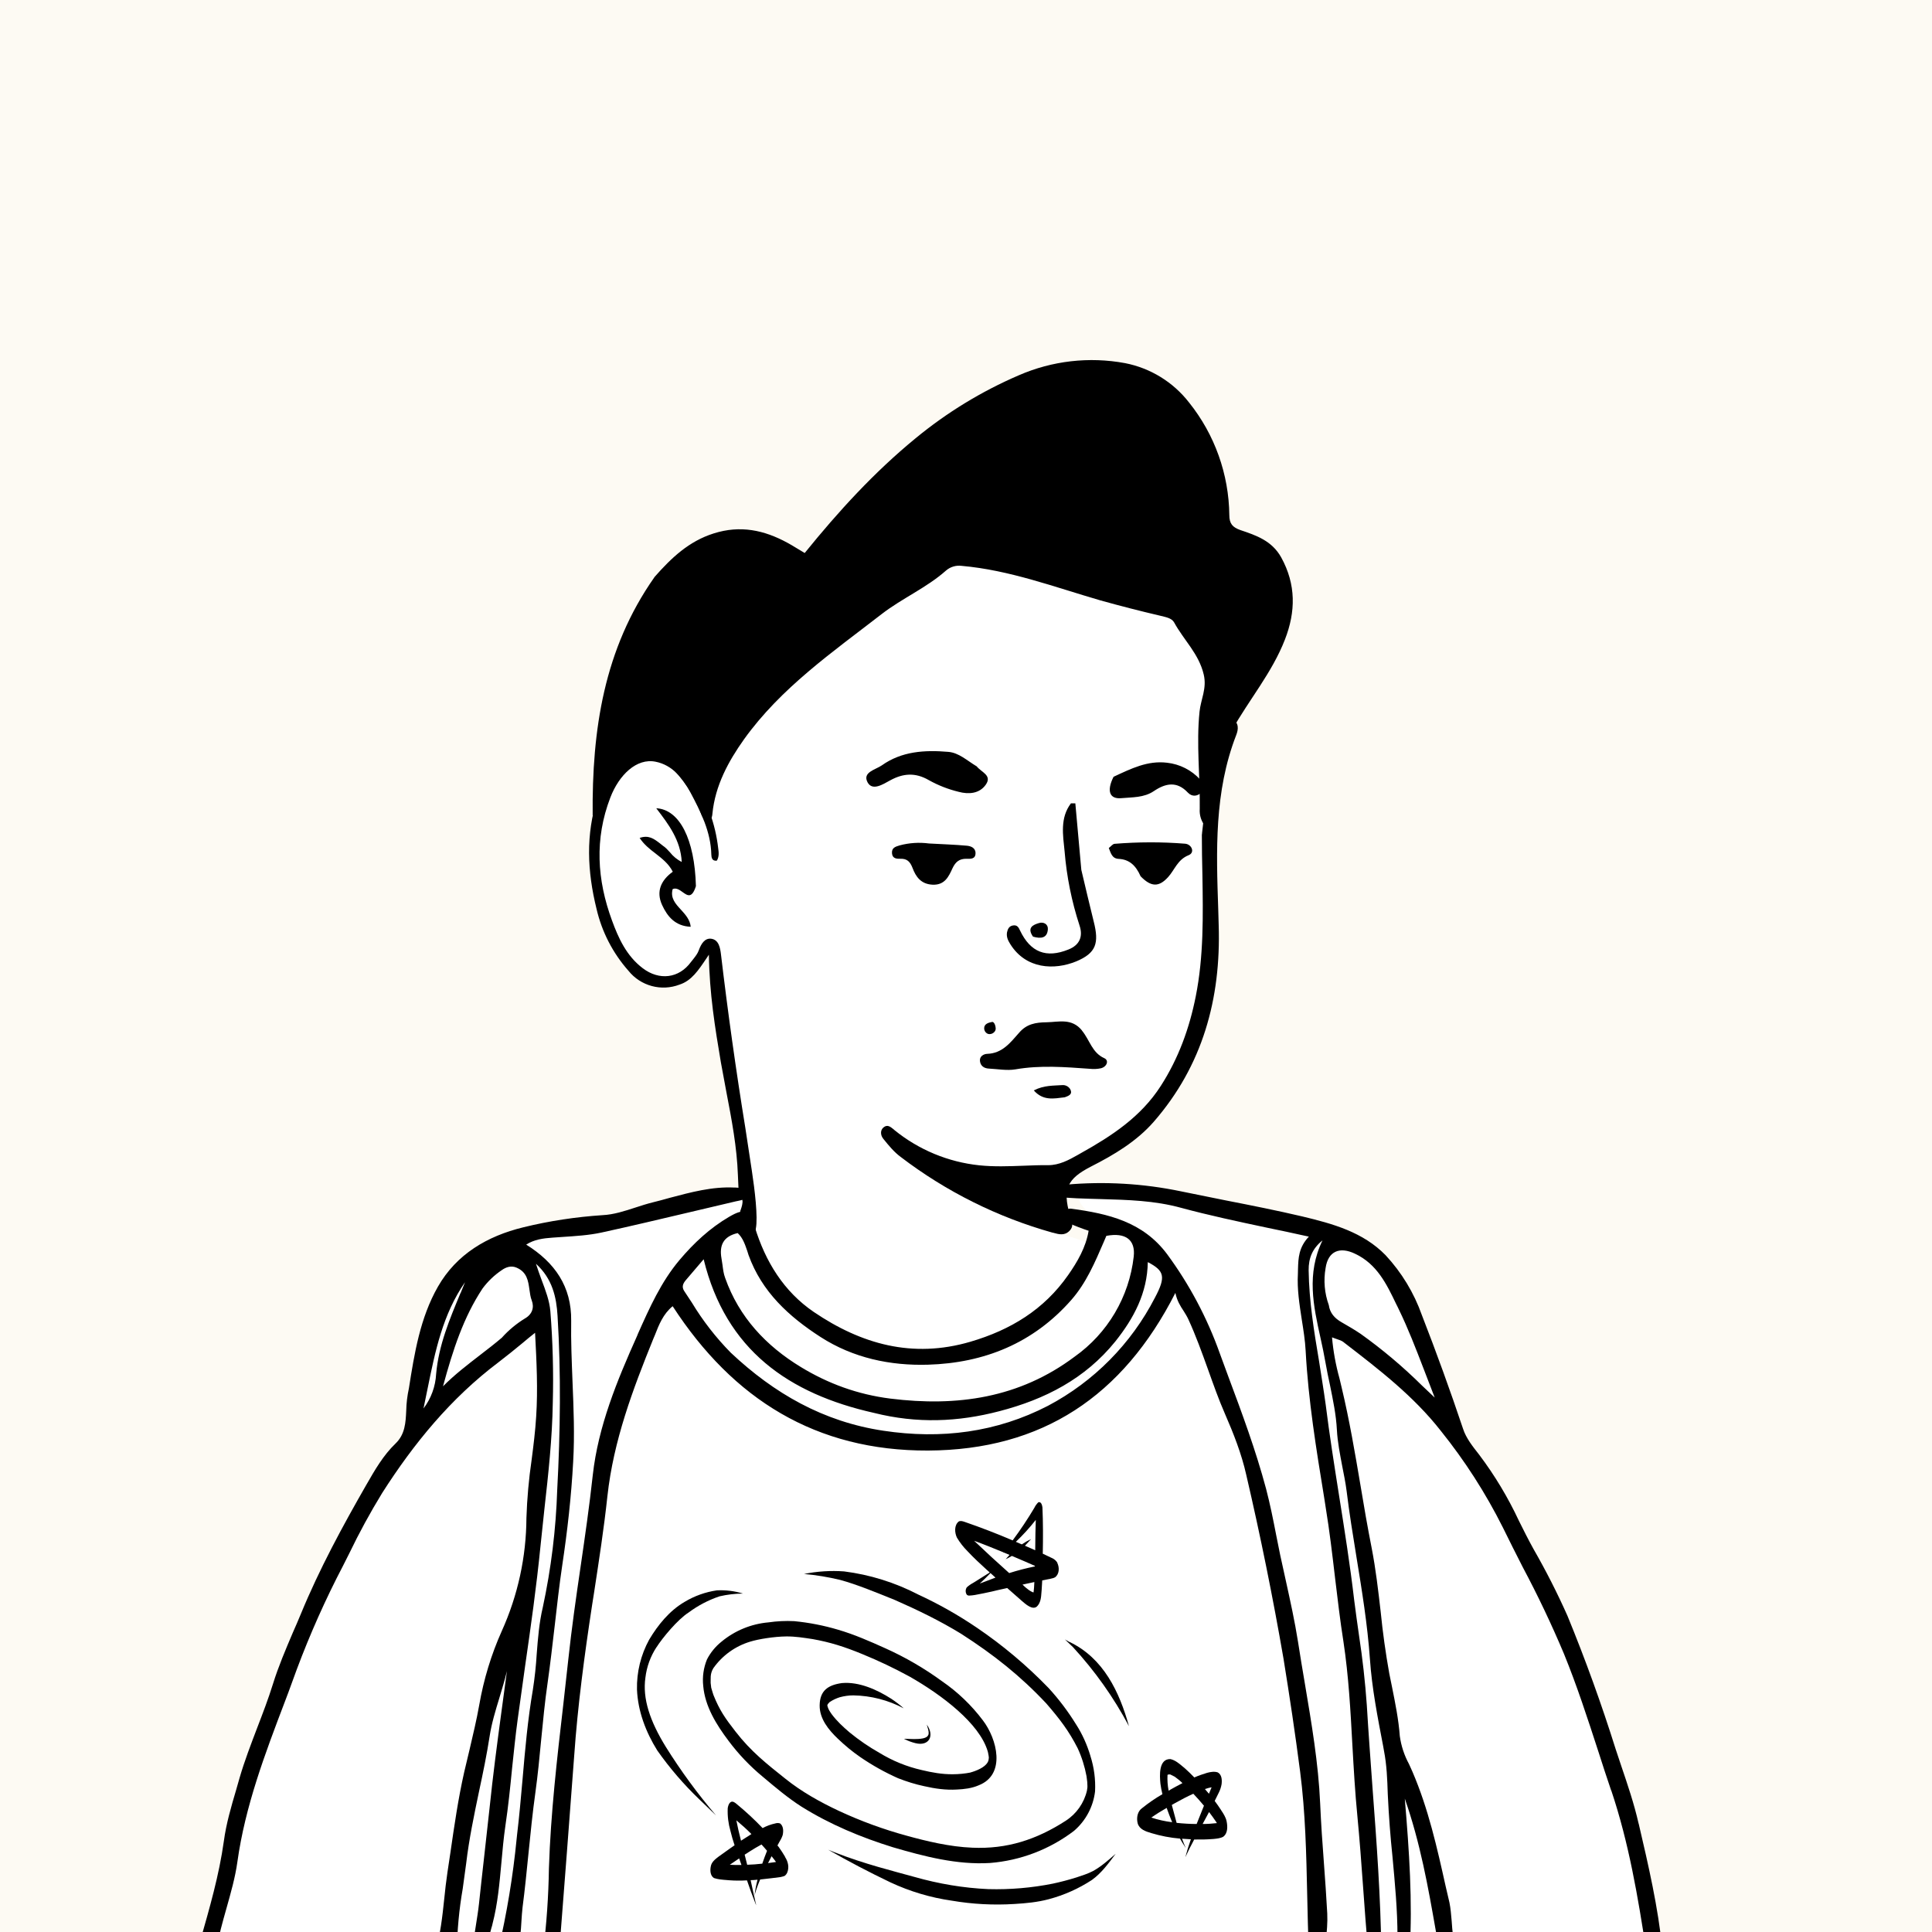
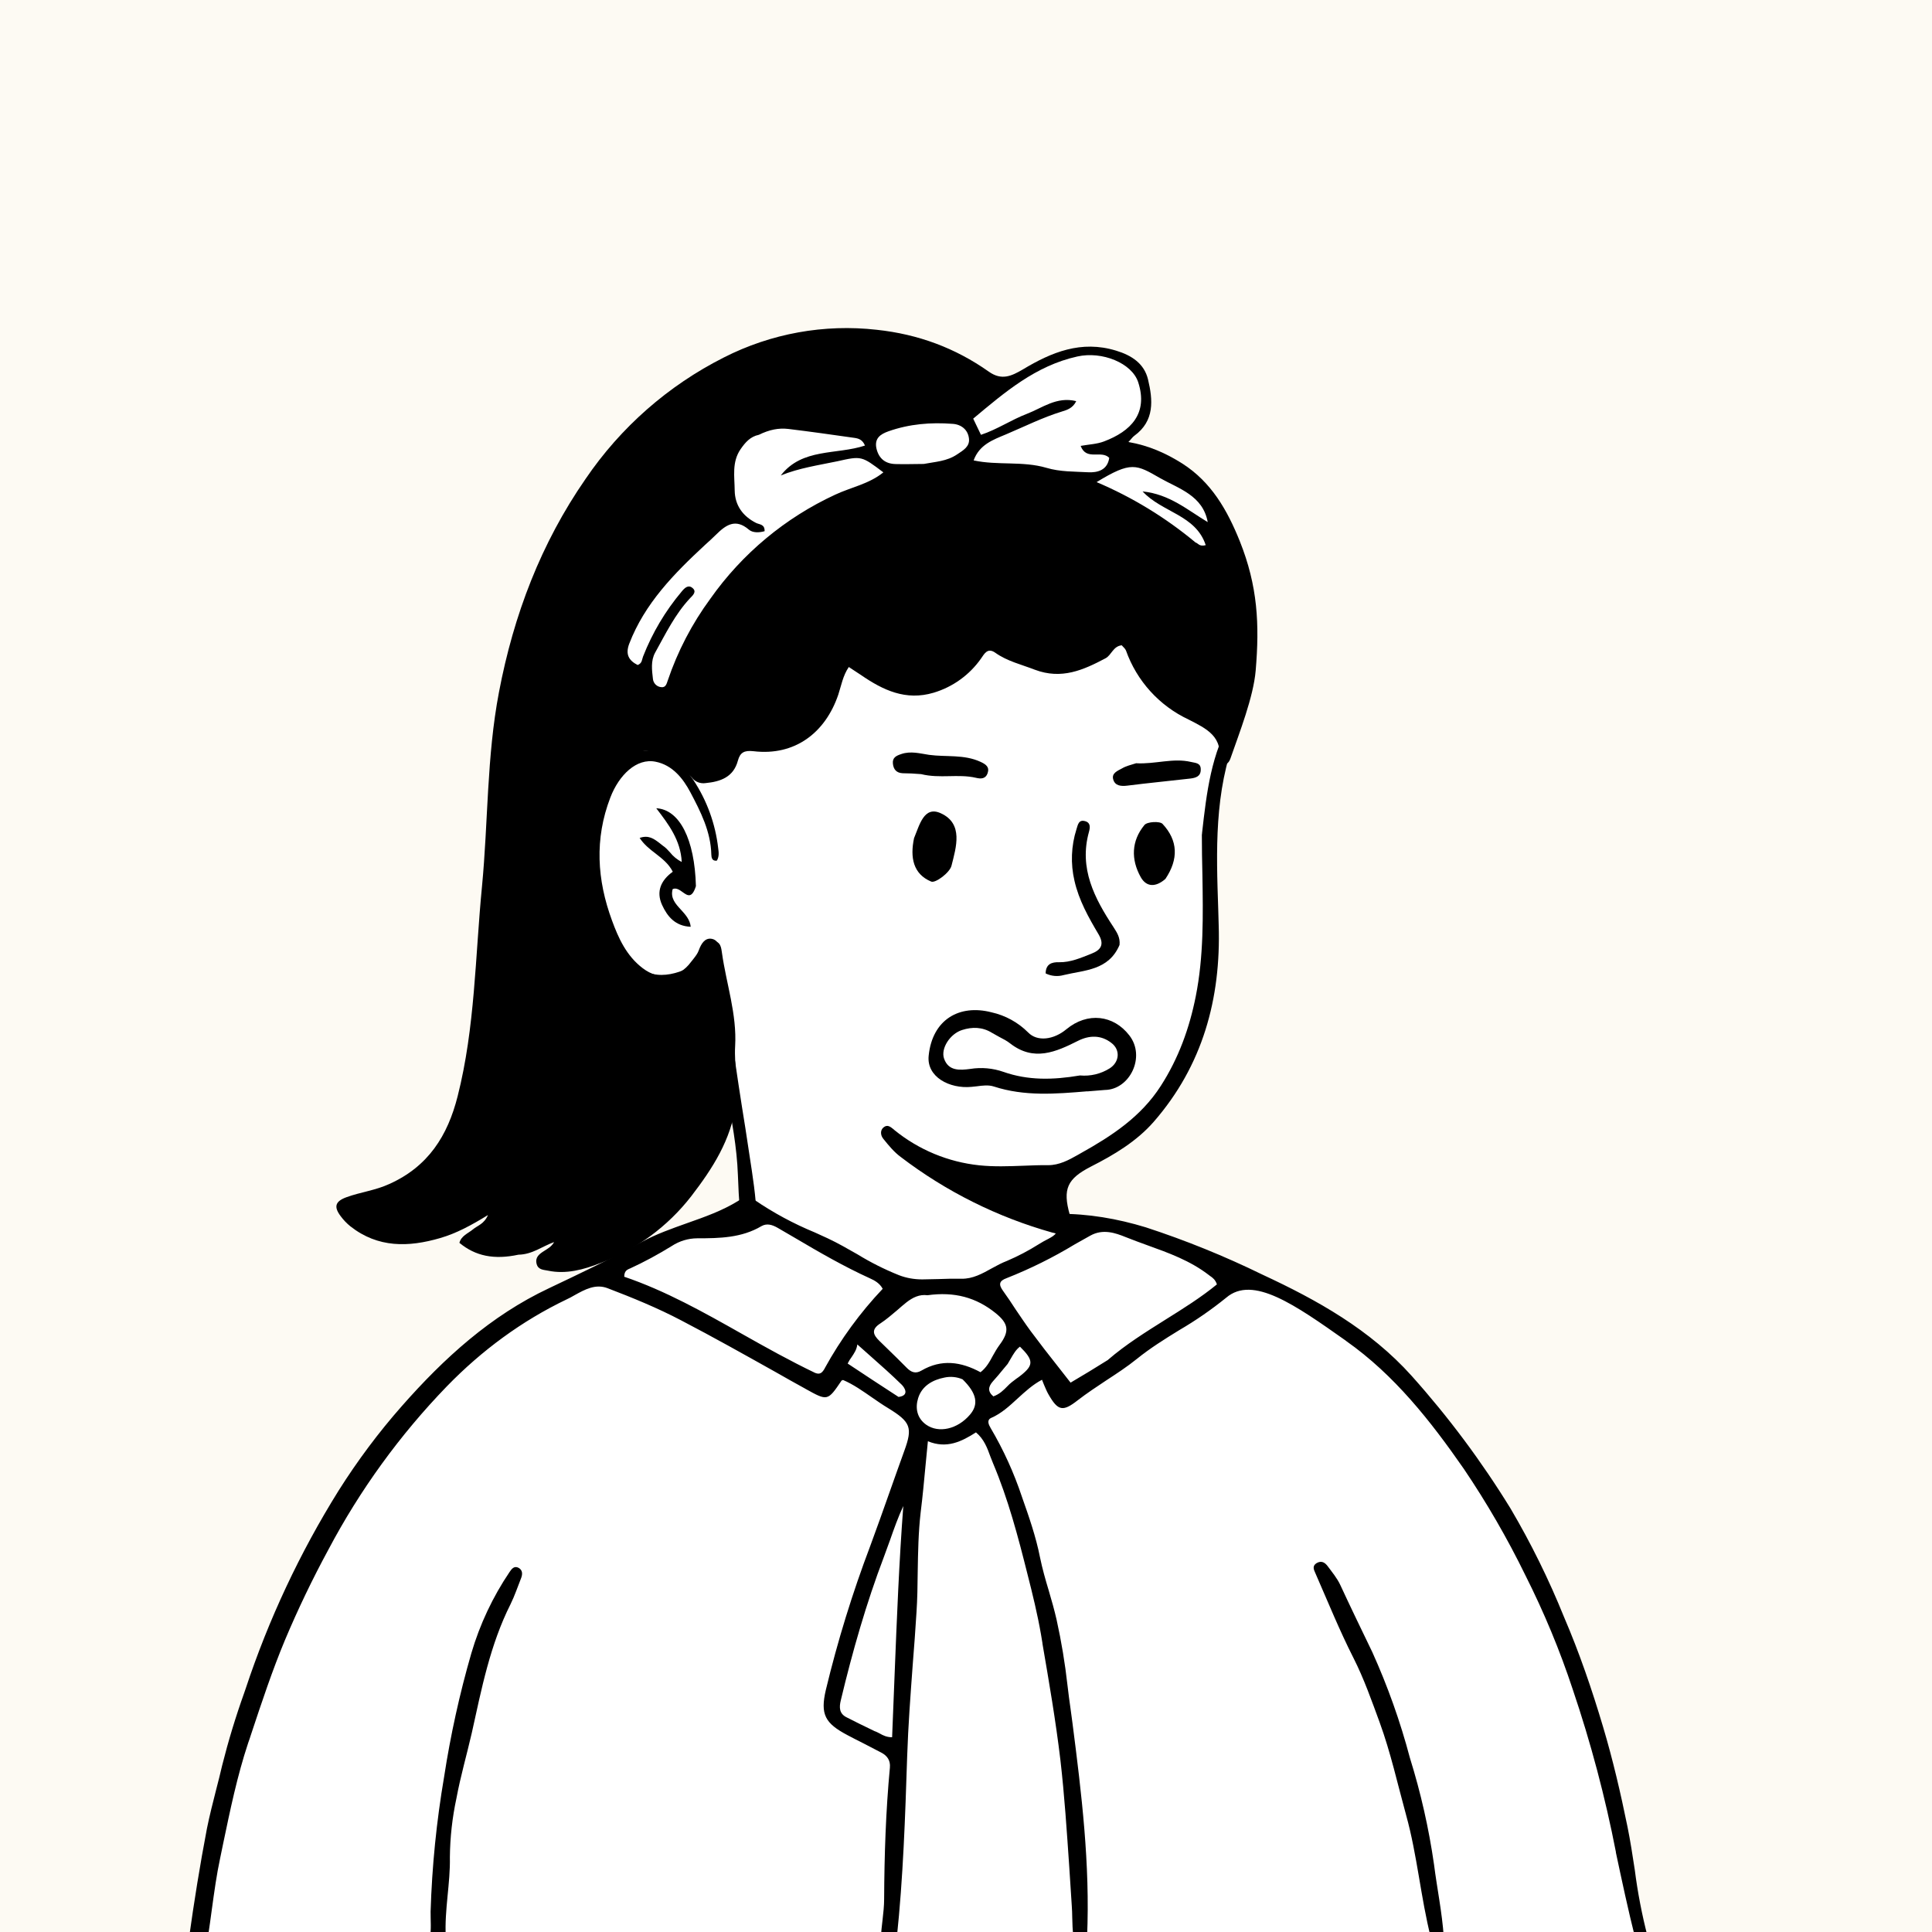
<svg xmlns="http://www.w3.org/2000/svg" viewBox="0 0 1744 1744" fill="none" shape-rendering="auto">
  <mask id="viewboxMask">
    <rect width="1744" height="1744" rx="0" ry="0" x="0" y="0" fill="#fff" />
  </mask>
  <g mask="url(#viewboxMask)">
    <rect fill="#fdfaf3" width="1744" height="1744" x="0" y="0" />
    <g transform="translate(531 487)">
      <path d="M554 727.7c-99.2 297-363.8 388.6-503.7 19.8-19.3-50.7 31-69.5 66.2-91.9 24.1-15.3 36.8-28.5 35.3-42.2-7-64.4-36.9-243.8-36.9-243.8l-3-5.8s.7-1.6-2.2 1.2c-3 3-9.9 34.2-37 34.2-24.5 0-49.2-10.9-61-86.3C7.2 285.6 9.6 214 40 201c12.5-5.3 24-7.2 35.2-.8 11.3 6.4-13-22 112-126C268.4 6.4 396.7-3.5 448.5 8 500.3 19.5 552 44.8 574.9 98.5c27.8 65-25.9 114.3-14 262.5-2.2 53.6.8 171.2-146.6 210.6-28 7.5-19.3 48.4 22.7 58.4 67 21 117 72.3 117 97.9" fill="#fff" />
      <path fill-rule="evenodd" clip-rule="evenodd" d="m554 266.2.1-1.4c4.1-36.4 8.2-71.7 27.1-103.4 6.5 4.4 5.7 10 3.7 15.2-19.9 51.2-18 104.4-16.2 157.6l.4 14c2.1 66.4-14.5 126.8-58.7 177.5-15.4 17.6-35.8 29.8-56.5 40.3-21.4 11-25.9 20.1-19.2 43.6l.8 2.6c1.4 3.9 2.8 7.9-1 11.8-4.5 4.6-9.5 3.3-14.8 1.8l-.6-.1a406.4 406.4 0 0 1-137-68.3c-6-4.4-10.8-10.3-15.5-16.1l-.3-.4c-2.5-3-3-7.8.5-10.4 3.3-2.5 5.8-.5 8.7 1.8l1 .9a145.5 145.5 0 0 0 76.3 31.7c13.4 1.4 26.6.9 40 .4 7.4-.3 14.8-.6 22.3-.5 10.2 0 18.7-4.7 26.7-9.2l2.8-1.6c27.8-15.5 54.3-32.8 72.2-60.7 16.1-25 25.9-52.2 31.6-80.9 7.2-36.1 6.6-72.7 6-109.8-.3-12-.5-24.2-.5-36.4ZM50.6 190.8c21.9-1.7 34 11.2 44.3 26.3a140.4 140.4 0 0 1 22.4 61.5c.5 3.7 1 7.6-1.2 11.3-4.5.6-4.9-3-5-5.6-.5-20.7-9.7-38.7-18.9-56.1-6.6-12.5-16.2-24.6-31.4-27.6-17.2-3.5-33 12-40.8 32.2-14.5 37.6-12 74.6 1.4 111 5.8 15.9 13.1 32.1 27.8 43.2 14.8 11.3 32.7 9.3 43.6-5.7l2-2.5c2-2.6 4-5.1 5-8 2.1-5.8 5.4-11.2 11.3-10.4 6.8 1 8 8.3 8.7 14a3661 3661 0 0 0 22 156.7l5.9 38.8c2.6 17.1 5.6 41.7 3.6 52.1a28 28 0 0 0-.3 2.2c-.4 2.8-.6 5-4.2 5.5-4.9.8-7-2-7.7-6.4-2.3-17-3-23.6-4-49.6-.9-25.2-5.6-50-10.4-74.9l-5-27c-5.2-30.8-10.3-62-10.8-97l-2 3c-7.6 11.3-13.7 20.5-24.5 24a40.5 40.5 0 0 1-46.1-12.5 127.8 127.8 0 0 1-28.8-55.8c-8.4-34-9.9-67.1.9-100.6 5.2-16.1 23.7-44.7 42.2-42Zm34.6 127.5c4.4 3.2 8.4 6 12-5.4-1.1-42.2-14.7-69.2-35.8-70.3 11.2 14.6 22 28.8 23 48.5a32.3 32.3 0 0 1-10.7-8.8c-2-2.2-4-4.4-6.5-6l-3-2.4c-4.8-3.6-9.7-7.4-17.8-4.5 3.8 5.8 9 10 14.3 14 6 4.7 12 9.3 15.6 16.5-10.6 7.7-15.2 17.7-9.7 29.9 4.8 10.5 11.9 19.2 25.9 19.8-.6-6.3-4.7-10.9-8.8-15.4-5-5.4-9.7-10.6-7.5-18.6 3.2-1.5 6.2.7 9 2.7Z" fill="#000" />
    </g>
    <g transform="translate(178 1057)">
-       <path d="m1315.2 701.4-1308.5.9S79.6 422 99 389.8c19.5-32.1 97.6-140.4 96.7-158.8-.9-18.4 1.5-83.8 14.7-109.6 13.2-26 55.2-61.3 71.6-64 16.4-2.5 71.7-5 106.2-13.7 34.5-8.6 66.4-19.3 101.5-19.3 5.7 0 .2 12.5.2 12.5s1.8 122.3 164.8 130c121.5 5.7 161.7-117.6 161.7-117.6s-26.7-23.8-18.6-24.4c95.6-8.2 145.7 13.2 174.7 18.8 26.8 5.2 49.2 5.2 76 24.2 30.7 21.7 46.5 71 80.9 146.5 39.3 86.6 194.1 349.3 185.8 487.6" fill="#fff" />
-       <g fill-rule="evenodd" clip-rule="evenodd" fill="#000">
-         <path d="M1003.5 704.5c-.8-17-1.1-34-1.5-50.9-.8-37.1-1.6-74.3-6.4-111.5-4.4-34-9.5-68-15-101.9A2951.8 2951.8 0 0 0 947 274.4c-4.2-18.9-11.5-37.4-19.3-55.3-5.7-13-10.4-26.4-15.2-39.8-5.5-15.3-11-30.6-17.8-45.4-1.2-2.6-2.7-5-4.2-7.4-3-4.5-6-9.3-7.5-16.4-47.5 93.4-120.4 141.8-223.2 142.3-101.2.4-176-46.2-230.6-130.3-8.6 7-12.5 17-16 26l-1.4 3.3c-18.6 45.9-36 92-41.5 142.2-3.1 29-7.6 58-12 86.8l-1.8 11.4c-6.9 45.2-13 90.7-16.2 136.4-4.3 58-8.8 116-13.4 175.2-4.7 1.1-9.1 1.1-14.6 1.1a688 688 0 0 0 5.2-74.8c1.6-49.7 7.3-99 13-148.2L335 441c3-28 7-56 11.1-83.8 4-27.5 8-55 11-82.7 4.9-44 21.9-85.2 40-125.6l.8-2c10.4-23.3 20.8-46.7 37.5-66.5 12.9-15.3 27.5-28.9 44.8-39 13.9-8.1 18.4-6.4 23.1 9 9.6 31.5 26.3 58.5 53.3 76.9 42.8 29 89 42.2 141.3 26.9 36.5-10.7 66.6-29.1 88.3-60.2 8.4-12 16-25 18.5-40a205.3 205.3 0 0 1-18.2-7v-.1c-3-1.4-6.7-3-5.1-7.5 1.2-3.4 4-5.9 7.8-5.3 33.1 4.5 64.5 11.7 86.4 41.1a347 347 0 0 1 47.4 89.2l7.5 20.4c12.6 33.7 25.1 67.4 34.4 102.2 3.6 13.8 6.4 27.7 9.1 41.7l3.6 17.9 5.2 23.7c4 18.2 8 36.3 10.9 54.7 2 12.6 4 25.2 6.2 37.8 6 35.8 12.2 71.7 13.8 108.2.8 18 2 36 3.4 54 1.1 15 2.2 30.1 3 45.3.4 8.2-.4 16.5-1.3 25l-.8 8.6c-4.8.6-9.7.9-14.6.7ZM818.4 64c-8 18.5-15.8 37-29.3 52.4-34.3 39.1-78.7 57-129.4 58.5-34 1-67.5-6-97-25-28.5-18.4-53-40.7-65-74l-1.2-3.8c-2-5.8-4-11.8-8.6-16-13.2 3-16.7 11.3-14.6 23l.9 5.8c.5 4 1 8 2.4 11.7 12.5 35.4 37 61.4 68.3 80.4 24.6 15 51.4 24.8 80.8 28.5C686 213 742.2 205 792 167.7a128.3 128.3 0 0 0 53.4-90.4c1.7-15-7.2-22-24.7-18.7l-2.3 5.4ZM457.2 79.8c20 82 77 121.4 153.7 138.6 39 9.8 76 8.2 113.1-1.5 41.3-10.7 77.6-29.3 104.8-63 16.6-20.8 28.9-43.7 29.3-71.6 15 7.8 16.5 13.2 6.5 32A229 229 0 0 1 768 212c-46.4 24-96.4 30.4-148.6 22.5-54.2-8.1-98.7-33.7-137.7-70.4a245.5 245.5 0 0 1-35.2-45.3l-6.8-10.3c-2.7-4-1-7.2 1.7-10.3a4082.7 4082.7 0 0 1 15.8-18.5Z" />
-         <path d="M215 704.5c4.6-15.4 6.3-31.3 8-47.3.8-8 1.7-16 2.9-24l2.7-18c3.5-24.2 7-48.4 12.4-72.4l4.9-20.6c3.1-13.3 6.3-26.6 8.7-40.1 4-23 10.8-45.5 20.4-66.9a251 251 0 0 0 22.2-102 470 470 0 0 1 4.7-52.5c1.7-13 3.3-26 4.1-39 1.6-24.7.4-49-1-75.6-3.8 3-7.5 6-11 9a714 714 0 0 1-22 17.6c-43 32.4-76.4 73.2-105 118a613.1 613.1 0 0 0-29.8 54.7c-3.8 7.5-7.5 15-11.4 22.4A833.1 833.1 0 0 0 85.5 462c-2 5.8-4.3 11.5-6.4 17.2-17.9 47-35.8 94.2-42.8 144.4-2 14.4-6 28.2-9.9 42.1-3.5 12.4-7 24.8-9.3 37.9-5.5 1-10.8 1-17.1 1l2.8-9.8c8.4-29.5 17-59.1 21.3-90 2.1-15.6 6.6-31 11.1-46.2l3-10.5c4.5-15.5 10.3-30.5 16-45.5 5-13 10-26 14.2-39.5 4.9-15.8 11.5-31.2 18-46.5 2.5-5.7 5-11.3 7.3-17 16.6-40.3 37.4-78.6 59-116.3l.3-.5c7.4-12.9 15-26.1 26-36.7 8.7-8.3 9.2-19 9.7-29.7a105 105 0 0 1 2.4-20.1c5-31.7 10.1-63.6 26.2-91.8 16.8-29.4 44.6-45.7 77-53.6 23.6-5.8 47.6-9.4 71.8-11 10-.5 19.8-3.7 29.6-6.9 5.2-1.7 10.5-3.4 15.8-4.7 5-1.2 10-2.6 15-4C445.8 19.2 464.9 14 485 15h1c4 .2 8.3.3 9 5.5.6 5.1-3 5.8-6.6 6.5l-2 .4-42 9.9C418 43.5 391.7 49.8 365 55.6c-11.5 2.5-23.5 3.2-35.4 4l-8.8.6c-8.6.6-16.7 1.7-23.8 6.3 25.8 16.1 41 37.8 40.6 68.8-.3 18.3.5 36.5 1.2 54.8 1 24.1 2 48.2.6 72.3-1.7 31.5-5.2 62.6-9.9 93.8-2.7 18.1-4.7 36.4-6.8 54.6-2 17.2-4 34.4-6.4 51.5-2.5 17-4.1 34.2-5.8 51.3-1.5 15.8-3 31.6-5.2 47.4-2.6 18.5-4.4 37-6.3 55.6-1.6 16-3.2 32.2-5.3 48.2-.5 4-.7 8.2-1 12.3-.5 8.7-1 17.5-4 26.5-5.7 1-11.4 1-17 0a770 770 0 0 0 16.7-101l.4-3.8c2-16.5 3.4-33 4.9-49.6 2.3-27 4.7-54 9.3-80.8a345 345 0 0 0 3.5-32.5c1.1-14.1 2.2-28.2 5.5-42.1a595 595 0 0 0 13-106c2.8-52.3 3.5-104.8.3-157-1-16.7-4.6-33.5-19.5-47 1.6 5 3.3 9.7 5 14.3 3.7 9.8 7.2 19 8 28.5a779 779 0 0 1 2.2 82.7c-.5 32.2-4 64.2-7.6 96.2l-3.5 33.1C306.3 375 301.2 411 296 447l-6.7 48.1c-2 14.5-3.4 29.1-5 43.7-1.7 17.5-3.5 35-6.1 52.4-1.6 11-2.6 22.2-3.6 33.3-1.7 18.5-3.3 37-8 55.1-.2 1.2-.6 2.5-1 3.7-1.9 6.8-4 14-.5 21.3a100 100 0 0 1-16.7-1c.8-7.8 2-15.3 3.2-22.7 1-6.5 2.1-13 2.8-19.6 1.4-13.7 3-27.3 4.5-40.9l5-45.1c3-29 6.8-57.9 10.7-86.8l5-37c-2 8.2-4.4 16.2-6.8 24.1-3.5 11.5-7 22.9-8.8 34.6-2.6 16.8-6 33.3-9.6 50-4.5 21.5-9 43-11.6 65l-3.1 22.7a361 361 0 0 0-5.3 56.7H215Zm60.3-554.3a93.8 93.8 0 0 1 20.5-17c6.7-3.8 8.6-10 6.2-16.3-1.2-3-1.6-6.5-2.1-9.9-1.1-7.8-2.2-15.7-11.6-19.7-5-2.2-9.8-.3-13.3 2.2a70.8 70.8 0 0 0-17.4 16.6c-17.2 26-26.7 55.2-35.7 88.3 11-11 22.2-19.5 33.3-28.1 6.8-5.2 13.5-10.4 20.1-16Zm-37.6-40c-9.8 23.6-19.7 47-22 73a56.4 56.4 0 0 1-11.4 31.2l3.7-18c6.8-33.4 13.6-66.9 33.8-96l-4 9.8ZM1276.5 559.3c15.8 47 24.1 96 31.6 145.2 5.5 0 10 0 14.6-1-4-39.4-12.7-76.7-21.4-114l-.2-.6c-4-17.6-9.8-34.7-15.6-51.8l-5-15a1501 1501 0 0 0-43.6-120.6 660.7 660.7 0 0 0-30.5-60c-4.7-8.5-9-17-13.3-25.7a333 333 0 0 0-35.9-59.7c-5.8-7.4-11.8-14.9-14.5-23.3a2262.2 2262.2 0 0 0-37.2-102.7 155.7 155.7 0 0 0-32.7-54c-20.4-21-48-28.5-75.1-35-23-5.4-46.1-10-69.2-14.5L888 18.4a354 354 0 0 0-103.9-6c-5.5.5-10 1.8-12 10.6 14.6 1.7 29.2 2 43.7 2.4 24.2.7 48.4 1.3 72.4 7.9 25.2 6.8 51 12.3 77.4 17.9 12.5 2.6 25 5.2 37.9 8.1-9.2 9.7-9.5 19.4-9.8 29l-.1 4.5c-.8 14 1.4 27.7 3.5 41.4 1.5 9.4 3 18.8 3.5 28.2 2.4 44.8 9.6 89 16.8 133l1.3 8.4c3.5 21.3 6 42.7 8.5 64 2.3 19 4.5 38.1 7.5 57 4.7 31 6.4 62.4 8.1 93.7 1.2 21.3 2.4 42.6 4.5 63.9 2 21 3.6 42.1 5.1 63.3 1.4 19.6 2.8 39.2 4.7 58.8h11.8c-.6-49.1-4.2-98-7.9-147-1.8-25.2-3.7-50.3-5.2-75.4a769.2 769.2 0 0 0-7-62.6c-1.6-10.8-3-21.5-4.4-32.2-3.7-31.7-8.7-63.2-13.7-94.7-4.3-27.2-8.6-54.3-12-81.6-1.8-13.2-4-26.2-6-39.3-4.6-27.2-9-54.3-9.4-82-.1-11 3.4-19.7 12.5-27-14.6 30.1-8.2 59.2-1.8 88 1.7 7.7 3.3 15.2 4.6 22.8 1.2 6.7 2.5 13.3 4 20 2.7 13.3 5.5 26.7 6.2 40.2.6 11.2 2.8 22 4.8 32.7 1.5 7.5 3 15 4 22.7 2.4 19.7 5.6 39.3 8.8 59 5 30.6 10 61.2 12.2 92.3 1.8 26.5 7 52.9 12 79l.7 4c2.5 12.8 3 25.8 3.4 38.4l.1 2.1a972 972 0 0 0 4.2 55.3c2.2 24 4.5 47.9 4.5 72l-.3 4.4c-.1 2.4-.3 5-.1 8a47 47 0 0 0 11.4 1c2.7-45.3-.4-90.4-4.4-138 14 40 21 79.4 28 119.4l3 17.4c5.4 1 11 1.2 16.5.3-4-8.8-4.6-17.9-5.2-26.8-.5-5.6-.9-11.1-2-16.5l-3.4-14.6c-7.8-35-15.6-70-30-103.5l-3.1-6.9a74 74 0 0 1-8.3-25.2c-1.1-15-4.1-29.7-7-44.2l-2.5-12.3a723.9 723.9 0 0 1-7.8-56c-2.2-19.1-4.4-38.3-8.1-57.3-3.7-18.8-7-37.7-10.1-56.6-5-29.5-10-59-17-88.3l-2-8.4a204.3 204.3 0 0 1-6.7-36.9c1.6.7 3.1 1.1 4.4 1.6 2.4.8 4.2 1.4 5.7 2.5l1 .8c31.2 24 62.6 48.2 87.1 79.5a488.4 488.4 0 0 1 56 87.2c5.8 12 12 24 18 35.9a951.4 951.4 0 0 1 37.1 78c11.8 28.9 21.4 58.5 31 88 3.8 12 7.7 23.8 11.7 35.6Zm-243.6-422.8c-6.1-3.5-10.4-8.2-11.4-15.4a65 65 0 0 1-2.9-33.4c2.2-15.3 12.7-19.6 26.5-13 19.9 9.3 28.6 27.5 37.1 45.2 1 1.8 1.8 3.7 2.7 5.5 8.2 16.9 15 34.5 22.2 53.2l10 26-11.4-10.8a453.4 453.4 0 0 0-55.4-46.7c-5.6-3.8-11.5-7.2-17.4-10.6Z" />
-       </g>
-       <g transform="translate(396 278)" style="mix-blend-mode:difference">
-         <g fill="#fff">
-           <path d="m302.9 264.7-.5.1h.5Z" />
-           <path d="M410.3 250c-3-10-7.3-19.7-13-28.5a217.4 217.4 0 0 0-24.8-32.8 410 410 0 0 0-64.7-54.4 371.2 371.2 0 0 0-53.1-30A199.3 199.3 0 0 0 188 83.5c-12-.9-24.3-.1-36.2 2.3 11 1 22 2.8 32.7 5.4 14.8 4 33.2 11.6 49.3 18.1 20.5 9 40.7 18.8 59.8 30.5 29.6 19 53.5 38 76.8 62.8 12.4 14.3 20.5 25 28.4 40.5 3.7 8 6.4 16.6 8 25.3.8 6.1.7 5 .8 8.6v1.4l-.4 2.8v.1a44.4 44.4 0 0 1-19.2 27.3c-26.3 17-53 25.7-84.3 24.3-20.5-.8-41.7-6-58.8-10.7a385.2 385.2 0 0 1-61.8-22.6c-17-8-33.5-17.2-48.2-29-16.7-13.3-31.1-24.6-45-42.6-9.2-11.8-14.4-19.2-19.9-33l-.8-2.5c-1.6-5.4-1-2.5-1.7-8.3.2-3.5-.8-8 2.4-13.3a63 63 0 0 1 33.3-24c7.4-2.3 21.7-4.6 32.5-4.7 8-.1 16 1.2 23.9 2.4 15.7 2.8 28.7 6.9 44.7 13.5 14.7 6 29 12.8 42.9 20.4 29.1 16.6 63 42.2 70.4 67.4l.4 1.6v.2c.3 1.2.5 2.5.6 3.7v.3a114.5 114.5 0 0 0-.2 1.7l-.3 1.3c-1.5 4-7 7.6-15.3 10.1h-.3l-.3.2h.1a86 86 0 0 1-16.3 1.6c-9.5.1-18.9-1.6-28-3.8a126.6 126.6 0 0 1-38.1-15.5 189 189 0 0 1-26.9-18.4c-5.9-5-11.6-10.3-16.3-16.6-2-3-2.9-4.1-3.9-7.7a39.8 39.8 0 0 1 .2-.8l.2-.3v-.2l1.2-1.3.3-.4.3-.2c2.8-1.9 5.9-3.3 9-4.3 4-1.1 8.2-1.7 12.3-1.7a100.8 100.8 0 0 1 45.5 11.7 103 103 0 0 0-11.2-8.6c-12.8-8.2-29.1-15.6-44.6-14.2-12.4 1.7-19.9 6.7-20.1 20-.2 12.2 8.1 22.3 16.5 30.3 6.3 6 13 11.6 20.3 16.6a213.5 213.5 0 0 0 34 19c7.7 3 15.6 5.5 23.7 7.2 9.6 2.2 19.5 3.6 29.3 3 6.7-.3 13.5-1.1 19.7-3.8 25-9.7 16.6-42 3.8-58.7a158.2 158.2 0 0 0-36.9-35.3 284 284 0 0 0-51.1-29.7c-14-6.3-28-12.5-42.8-16.8a209.3 209.3 0 0 0-39.5-7.7c-7.8-.4-15.6 0-23.2 1.1A76.8 76.8 0 0 0 77.2 147a49.5 49.5 0 0 0-13 15.9 49.1 49.1 0 0 0-3.4 24c1.6 18.5 11.9 35 22.9 49.6a187.5 187.5 0 0 0 30.9 32.4c11.3 9.5 22.6 19.1 35 27 25.6 16 53.7 27.7 82.4 36.6 28.4 8.3 57.8 16 87.6 14.2a144 144 0 0 0 75.9-29 55.6 55.6 0 0 0 19-35.6 90 90 0 0 0-4.2-32Z" />
-           <path fill-rule="evenodd" clip-rule="evenodd" d="M528.4 299.2c2 3 4 6.1 4.8 9.6 1 4.7 1.3 11-3 14.2-2.5 1.4-5.6 1.7-8.5 2l-1.4.1c-5.3.4-10.6.5-15.9.4h-.4c-2.8 5.2-5.5 10.5-8 16 1.3-5.1 3-10.6 5-16.2a213 213 0 0 1-8-.5 142.3 142.3 0 0 0 3.3 8.2l-.5-.7-.6-1c-1.4-2.1-2.8-4.3-4-6.6a126.6 126.6 0 0 1-26-5c-5-1.5-10.6-3.3-12.2-8.7-1.3-5-.3-11 4.2-14a142 142 0 0 1 18.1-12.4c-.7-3-1.4-6.3-1.8-9.5-.7-7.3-1.7-22.4 9-22.2 4.4 1 7.9 4 11.2 6.8l1.6 1.3a150.9 150.9 0 0 1 8.8 8.5c3.8-1.7 7.7-3 11.6-4.2 3.1-.8 6.4-1.4 9.5-.4 3.8 2 4 7 3.5 10.8-.5 2.8-1.4 5.4-2.7 7.9l-3.5 7.1c2 2.6 3.8 5.3 5.6 8l.3.5Zm-8.8-20.8c-1.7.3-3.4.7-5 1.3l-.4.1-.5.2 3.6 4.2 2.4-5.8Zm-37.2-11.6 4 2c2.5 1.8 4.9 3.7 7 5.8a349 349 0 0 0-12.5 6.8 58.4 58.4 0 0 1-1-14.2l.8-.4h1.7Zm-3.3 30.2c-4.7 2.7-9.4 5.6-13.8 8.7 6 2 12.4 3.4 18.8 4.2a244.4 244.4 0 0 1-5-13Zm9 13.4-4.3-16v-.1l2.8-1.6c5.4-3 11-6 16.6-8.5a222 222 0 0 1 9.6 10.8l-6.6 16.5c-6 0-12.2-.4-18-1Zm29.3-9.7-5.8 10.8c4.3 0 8.6-.3 12.9-.8l-.9-1.4c-2-2.9-4-5.8-6.2-8.6Z" />
-           <path d="M262.6 221.8c2 6.7 3.6 10.8-3.4 12.4-5.4 1.1-11 .5-16.4.4-.8 0-1.1 0-.2.3a45 45 0 0 0 9.6 3.6c12.6 3.2 17.6-6.8 10.4-16.7ZM412.8 353.9c-4.7 2.5-9.9 4.1-15 5.8a237 237 0 0 1-21.2 5.6 261 261 0 0 1-58.3 5c-22.6-1-45-4.8-66.8-11-18-5-45.7-11.8-72.3-22.3l-5.7-2.3a851 851 0 0 0 56.3 29.5 196.2 196.2 0 0 0 55.3 16.5c18.7 3.2 37.7 4.2 56.7 3 10.3-.6 20.8-1.6 30.9-4.3a134 134 0 0 0 39-17.4c8.7-6.3 15-15 21.4-23.6-6.6 5.7-12.6 11.2-20.3 15.5ZM391.5 147.3l-4.2-2.4 7.3 7a340.7 340.7 0 0 1 50.5 71.3c-8.6-31-23-61.4-53.6-76ZM18.6 152c5.3-8.4 19-25 29-31.4A100 100 0 0 1 75.5 106a95.2 95.2 0 0 1 21.2-2.5 69.2 69.2 0 0 0-23.6-2.9A78.2 78.2 0 0 0 44 111c-13.7 8-24 20.7-32 34.1a89.6 89.6 0 0 0-11 45c.8 19.6 8 38.5 18.3 55a300 300 0 0 0 38 44.2l15.1 14.5A518 518 0 0 1 27.1 242c-14.5-23.5-21.2-43.7-18.5-62.6a64 64 0 0 1 10-27.5Z" />
-           <path fill-rule="evenodd" clip-rule="evenodd" d="M134.7 341.1c-1.8-3-3.7-6-5.8-8.9l-.6-.7-.5-.6 1.4-2.6c1.3-2.1 2.5-4.3 3.3-6.7.8-3.5.8-8.2-2.3-10.6a7 7 0 0 0-4.4 0 43.7 43.7 0 0 0-11.4 4.2A264.7 264.7 0 0 0 91.6 294c-1-.9-2.1-1.8-3.4-2.4-3.5-1.4-5 3.2-5.3 5.8a64.1 64.1 0 0 0 2.5 20.5c1 4.3 2.3 8.6 3.7 12.8l-4 2.8-.7.5-9.8 7c-3 2.3-6.4 4.9-7 8.9-.7 3.5-.5 8.3 2.9 10.4 3.6 1.2 7.5 1.5 11.4 1.8l2.4.2c5.3.4 10.6.4 16 .1 2.3 6.7 4.7 13.4 7.3 20 .2.9.7 1.7 1.3 2.4-.7-1.2-1-2.6-1.2-4l-.4-1.9-1.5-6.5-2.2-10.2c2 0 4.1-.2 6.2-.4-1.2 4.6-2.1 9.4-2.7 14.1 1.4-4.9 3.1-9.7 5.1-14.3a464.7 464.7 0 0 0 10.6-1.2l7.8-1c1.2-.2 2.4-.6 3.6-1a7 7 0 0 0 2.4-3c2-4.7.8-10-2-14.2Zm-44-32.9c4.8 4 9.3 8 13.6 12.4l-9.4 6c-1.7-6.7-3.2-13-4.2-18.4Zm2.5 34.4-8.4 5.7c3.5.2 7 .3 10.5.2l-2.1-6Zm7.3 5.8-2.3-9.2 4.7-3c3.1-2 6.8-4.2 10.5-6.2 1.6 1.8 3.4 3.7 5 5.7a230.1 230.1 0 0 0-4.3 11.6c-4.5.5-9 .9-13.6 1Zm19.8-3.5-1 1.9 7.2-1c-1-1.5-2.5-3.3-4-5.2l-.5 1-1.7 3.3ZM380.5 75.7c-1.2-2-3-3.5-5.2-4.4l-8-3.8c.3-14 .3-27.9-.3-41.8-.3-2-1.1-5.4-3.7-4.6a17.3 17.3 0 0 0-3.6 5 341 341 0 0 1-19.6 29.4 646.9 646.9 0 0 0-43.3-16.7c-1.8-.6-3.6-1.2-5.3-.4-4.3 3.3-3.8 10.2-1.7 14.6a64 64 0 0 0 9.8 12.5l.2.2c5.4 5.8 11.2 11.1 17 16.4l1.6 1.4 1 1a5872 5872 0 0 1-15 9.4 27 27 0 0 0-5.7 4 6 6 0 0 0 0 6.6 3 3 0 0 0 2.6.8c1.5 0 3-.3 4.6-.5 5.1-.9 10.2-2 15.3-3.1l5-1.2 9-2a3942 3942 0 0 0 12.6 11.1c4.2 3.7 10.2 9 14.2 5.6 3.4-3.3 3.8-8.2 4.1-12.7l.2-2.3.5-8.6 6.2-1.2c.5 0 1-.2 1.4-.3 1.4-.3 2.8-.6 4-1.3 4-2.9 4-9 2-13Zm-20-12.7v1.4l-9.3-4.1 5.6-6a57 57 0 0 0-8.4 4.8 242.4 242.4 0 0 1-4-1.7l-1.4-.6c6.5-6.2 12.5-12.8 18-19.8-.3 7.4-.4 16.6-.5 26Zm-55-7A1166.6 1166.6 0 0 0 337 85a225.8 225.8 0 0 1 23.2-6v-.5c-5.7-2.6-11.5-5-17.3-7.5l-3.5-1.5a55 55 0 0 1-5.6 3 94 94 0 0 1 3.5-3.9l-5-2.1a54 54 0 0 0-.7.6l.4-.5.1-.2c-8.8-3.6-17.6-7.2-26.6-10.5Zm5 38.4c3.3-3 6.5-6.2 9.6-9.4l4.5 4.1a556 556 0 0 0-14 5.3Zm38.5 1 1.8 1.7 1 .9c1.5 1.2 3.7 3.2 6.7 4.4h.5c.3-2.6.6-5.7.7-9.3L349 95.4Z" />
-         </g>
-       </g>
+       <path d="M1304.4 692.5.7 689.2S34 479.5 96.9 360.3c73-138.7 173.6-266 400-320.3 9-2.1 96.1 44.3 128.4 60.3 15 7.4 77.1 2.9 77.1 2.9l110.8-54.9s130.4 42 196.6 79.3c84.2 47.3 179.2 187 223 296 46.6 115.8 71.6 269 71.6 269Z" fill="#fff" />
+       <path fill-rule="evenodd" clip-rule="evenodd" d="M1280.6 615c5.5 25.8 11 51.7 17.5 77.5 4.6 0 8.1 0 11.3-.9a485 485 0 0 1-11.7-60.7c-2-13.1-4-26.2-6.6-39-6.2-30.4-13.2-60.5-22-90-10-33.6-21.4-67-35.3-99.3a734.6 734.6 0 0 0-48.2-97.8 834.7 834.7 0 0 0-89.3-119.8c-37.6-41.9-85.4-68.5-134.7-91.4a816 816 0 0 0-105.3-42.7c-25.6-7.8-52-12.4-79-12.2-6 0-9.3 3.6-5.5 7.6 8.2 8.6 2.4 11.8-3.3 14.9a101.8 101.8 0 0 0-8.9 5A203 203 0 0 1 731 81.2c-4.7 1.8-9.2 4.2-13.7 6.7-8.6 4.8-17.3 9.6-27.3 9.4-7-.1-13.9 0-20.8.3l-14.7.3c-7.2 0-14.3-1.2-21-3.8a247.8 247.8 0 0 1-37.6-18.9c-8.8-5-17.6-10.1-26.8-14.4l-11.6-5.3A298 298 0 0 1 503 26.1c-5.2-3.8-10.2-1.8-14.4.8-14.5 9-30.4 14.6-46.3 20.2-14 5-28 9.9-41 17-27.3 15-55.6 28.4-83.8 41.8-52.5 24.7-94.7 63.1-132.8 106.4-21 23.8-40 49.3-57 76.2a832.4 832.4 0 0 0-84 179l-1.2 3.5a703.8 703.8 0 0 0-20 65.8c-1.6 7.2-3.5 14.3-5.3 21.4-3 11.8-6 23.5-8.4 35.4-6.3 32.9-11.6 66-16.2 99 6.3 0 11.6 0 17.1-1.1 1.3-8.4 2.4-16.6 3.5-24.7 2.2-15.9 4.3-31.5 7.6-46.8l2.6-12.6c6.4-30.6 12.7-61.2 22.6-91 1-2.6 1.8-5.3 2.7-8 9.5-28.6 19-57.3 30.6-85.1a922.1 922.1 0 0 1 39.1-81.4 647.7 647.7 0 0 1 107-147.5c31.5-32.4 67.5-59 108.2-78.5 2.3-1 4.7-2.4 7-3.7 9.2-5.1 19-10.6 30-6.3 22.5 8.6 45 17.8 66.3 29 28.8 15 57.1 30.9 85.5 46.8 8.8 5 17.6 10 26.4 14.8l.5.3c19.8 11 19.8 11 32.4-7.6l.8-.3.5-.2c9.4 4 17.8 10 26.2 15.8 4.8 3.3 9.5 6.6 14.5 9.6 20.4 12.5 22.3 17.5 14.6 38.6-4.5 12.3-8.8 24.7-13.2 37-5.8 16.4-11.6 32.8-17.6 49a1075.7 1075.7 0 0 0-40 129.7c-5.2 22.2-.8 30.2 19.7 41 4.8 2.6 9.7 5 14.6 7.5l15.8 8.2c5.3 2.8 8.3 7 7.7 13.5-3.7 39.4-5 79-5.2 118.6 0 6.2-.7 12.4-1.4 18.6-.7 5.6-1.3 11.2-1.5 16.7h14.3c5.8-54.6 7.6-109.3 9.4-164.2.9-27.5 3-55 5-82.5 1.3-15.7 2.4-31.5 3.4-47.2.8-12 1-24.1 1.1-36.2.3-18.2.6-36.3 2.7-54.4 1.8-14.3 3.1-28.7 4.5-43.5l2-20.5c17 7 30.4.3 43.4-8 7.2 6 10.2 14 13 21.8l2.5 6.3c13.6 32.2 22.5 66 31 99.9 4.6 18 9 36 12.2 54.4l1.3 7.8v.4c6 34.9 12 69.8 16.2 105 3.7 32 5.8 64.3 8 96.5l2.3 35.5c.3 3.4.3 6.8.4 10.3.1 5.6.3 11.4 1.1 17.5 4.9 1.1 8.4 1.1 12.3 0 2.8-65.7-5-129.4-13.2-193.1l-1.7-12.6c-1-7.2-2-14.3-2.8-21.5a563 563 0 0 0-9.8-59c-2-8.8-4.5-17.6-7.1-26.4-3-9.9-5.8-19.8-7.9-30-3.7-18.8-10-36.7-16.3-54.6a322.5 322.5 0 0 0-28.3-62.2c-1.8-3-3.6-7.1.4-9 9.3-4 16.6-10.8 24-17.6 6.8-6.2 13.6-12.5 22-16.9l1.8 4.5c1.3 3 2.5 6 4 8.6 8.6 15.1 13 16 26.6 5.3 8.2-6.3 16.8-12 25.4-17.7 9.5-6.2 19-12.4 27.8-19.5 12-9.7 25.1-17.9 38.3-26a337 337 0 0 0 42.4-29.3c24-20.5 62 6.4 107.8 38.7l.6.5c43.4 30.6 76 72 106 115.2a791.5 791.5 0 0 1 55.8 96.5c16.7 33.2 31 67.5 42.6 102.7a1128.7 1128.7 0 0 1 39 147Zm-714-437c-2.2 3.9-4.2 6.2-8.8 4.3-22.7-10.9-44.4-23-66-35.2-34.7-19.6-69-38.9-106.3-51.6 0-5 2.4-6.2 4.5-7.2l.4-.1c13.1-6 25.8-12.9 38.1-20.5a42.4 42.4 0 0 1 22.9-6.9c20 0 40-.3 58-11 4.8-2.7 9.6-1.3 14.5 1.5l15.8 9.2c22 13 44.2 25.8 67.5 36.4 4.5 2 9 4.6 11.6 9.5a348.2 348.2 0 0 0-52.2 71.5Zm255.7-7.6c16-13.8 34-25 51.8-36.2 16-10 32-20 46.4-31.8-1.4-4.2-3.8-6-6.2-7.6a51 51 0 0 1-1.3-1C896.3 81 877 74 857.5 67c-6.5-2.4-13-4.7-19.4-7.3-9.2-3.7-20.4-7.7-31.9-1.3l-13.9 7.8a409 409 0 0 1-61.7 30.6c-6.6 2.4-7.4 5.6-3.2 11.4 4 5.5 7.7 11.1 11.4 16.8 4.5 6.6 8.9 13.2 13.6 19.6 8.2 11 16.7 22 25.2 32.7l10.8 13.8c11.5-6.8 22-13.1 33.9-20.6Zm-181.9-51.9c5.5-4.2 11.5-7.3 18.8-6.3 24.4-3.4 44 2 61.5 16.1 12 9.7 12.7 16.6 3.4 29-2.2 3-4 6.2-5.8 9.4-3 5.6-6 11-11.2 15-17.7-9.6-35.3-12-53.3-1.5-5.4 3.2-9.4 1.5-13.5-2.7a902 902 0 0 0-16.6-16.4l-7.8-7.6c-5.9-5.7-7.7-10.5 1-16 5.3-3.5 10-7.6 15-11.8 2.7-2.4 5.6-4.9 8.5-7.2Zm-24.3 389.3c3 1.7 6.3 3.4 11.2 3.4l2.3-57.7c2-50.4 4-100.7 7.8-151-4.7 10.1-8.4 20.5-12 30.8l-5.4 14.8c-16.1 42.3-28.5 85.8-39 129.7-1.6 6.5-1.4 12 5 15.3 7.9 4 15.8 8 25.5 12.6 1.6.5 3 1.3 4.6 2.1Zm58.5-321.3a27 27 0 0 1 16.3 1.6c13 12.7 14.7 22.7 6.6 32-11.1 13-28.1 16.9-39.4 9-8.6-6.1-10-15.4-7.3-24 3.4-11 13-16.5 23.8-18.6ZM633.1 204c10.3-1.3 5.3-8.7 2.8-11.1-9-8.8-18.3-17.1-28.4-26l-11.6-10.3c-.6 4.8-2.9 8-5 11.2a37.2 37.2 0 0 0-3.7 6l.2.2c15 10 29.7 19.6 45.7 30Zm94.5-25 4-4.8 2.7-4.6c2.6-4.5 4.8-8.3 8.4-11 12.5 12.3 12.5 16.8.5 26.2-1.2 1-2.4 1.8-3.7 2.7-2.8 2.1-5.7 4.2-8.1 6.8-3.6 3.7-7.1 7.2-12.7 9.2-5.3-4.4-4.7-8.8-.3-13.7 3.2-3.5 6.2-7.1 9.2-10.8Z" fill="#000" />
+       <path d="M1113.7 692.5c-9.3-36.8-12.3-74.6-22.4-111-7.7-28-14-56.7-24-84-7.1-19.3-14-39-23.4-57.6-12.7-25-23.3-51.2-34.6-77-1.3-2.9-3-6.3 1.2-8.9 4.5-2.6 7.6-.4 10 2.8 4 5.4 8.5 10.8 11.3 16.8 9.4 20.3 19.2 40.5 28.9 60.6a612.4 612.4 0 0 1 34 95.6 617.4 617.4 0 0 1 21.8 96.4c2.7 21.4 7.2 42.7 8.8 65.3-3.4 1-7 1-11.6 1ZM210 692.5c1.5-7.9.6-16 .7-24a883 883 0 0 1 12.2-121.6c5.8-37.7 14-75 24.6-111.6A264 264 0 0 1 282 362c2-3 4.3-5.8 8.2-3.7 3.5 2 3.6 5.5 2.3 9-3.2 8-5.8 16-9.6 23.7-18.5 36.7-26.2 76.5-35 116.2-4.5 19.7-10.2 39.2-13.9 59.2a265.4 265.4 0 0 0-5.9 53c.5 24-5 47.4-3.7 72.2-4.5 1-8.8 1-14.3 1Z" fill="#000" />
    </g>
    <g transform="translate(266 207)">
-       <path d="M324.7 314c15.4-17.5 31.1-32.4 53.6-39.5 24-7.6 45.4-3 66.4 8.4 5.2 2.8 10 6 15.7 9.3 30.5-37.7 62.8-73 100-103.5a387.2 387.2 0 0 1 93.2-56.9 165 165 0 0 1 96-11 96.6 96.6 0 0 1 57.8 35.6A165.5 165.5 0 0 1 843.7 258c0 7.8 3 11 10 13.5 14.3 4.8 28.4 9.6 36.8 24.6 13.5 24.5 13.2 49 3.4 74.2-11.6 29.9-32.4 54.3-47.8 81.8-11.2 20-20.4 41.8-20 66 0 7 1.5 14.4-4 20.9a22 22 0 0 1-5.1-15.8c.4-29.2-3.2-58.4-.2-87.7 1.1-11.1 6.8-21 3.8-33.6-4.4-18.8-18.1-31.2-26.7-47-2.2-4-7.5-4.8-12.2-6a1317 1317 0 0 1-54.6-14c-41.3-12-81.8-27.3-125-31.1A18 18 0 0 0 588 308c-17.7 15.7-39.6 25-58.1 39.3-44.4 34.4-91 66.6-124.3 113.1-14 19.7-26 41.6-28.5 67-.2 2-.3 4.3-2.6 5.6-5.8 1.2-7-3.8-8.4-7.5-6.3-15.7-15.8-30-28-41.6a27 27 0 0 0-37.1-1.3 89.4 89.4 0 0 0-21.4 34c-1.8 4.5-2 10.3-10.6 12.5-.7-77.2 10.1-150.1 55.7-215Z" fill="#000" />
+       <path d="M202 925.6c-22 4.7-38.8 1.3-53.3-10.7 1.7-6.4 7.8-8.5 12.3-12.2 4-3.4 10-4.7 13.5-12.9-15 9.2-28.4 16.5-43.2 20.8-28.5 8.3-56.1 9-81-10.6a49.6 49.6 0 0 1-8.8-9.2c-6.4-8.5-4.9-13.4 5.3-17.1 12.6-4.6 26-6.1 38.6-11.9 35.2-15.8 52.7-43.6 61.7-79.2 15.8-62.2 15.8-126.1 22-189.5 5.6-58.3 4.2-117 15.3-175.2 13.3-70 38-134.6 78.2-192.6a331.1 331.1 0 0 1 124.8-109.6 243.8 243.8 0 0 1 138.1-25c37.3 4 70.8 16.4 101.1 37.8 11.6 8.2 20.4 4 30.7-2 25.9-15.6 52.7-26.6 84.1-17 14.3 4.3 25.5 11.8 28.9 26 4.4 18.4 6.2 37.4-12.4 50.9-1.6 1.1-2.7 3-5.3 5.6 18.5 3.2 34 10.2 48.6 19.4 26.3 16.8 40.6 42 51.9 70 16.3 40.7 17.9 75.2 14.4 116.8-2 24-14.7 56.2-22.8 79.5-1.4 4-4 6.2-8.6 6.4-.8-1.1-2.3-2.3-2.2-3 5.2-23-11-30.4-27-38.6a109.1 109.1 0 0 1-56.5-62.3c-.7-1.8-2.6-3.2-3.8-4.7-7.8.8-9.3 8.9-14.6 11.7-20 10.6-39.7 19.5-64 10.3-12.1-4.7-24.8-7.6-35.6-15.3-7.1-5-10 1.3-13 5.5a80.5 80.5 0 0 1-42.6 30.6c-25.2 7.5-45.7-2.3-65.5-15.9l-11.1-7.3c-5.4 8-6.8 16.8-9.5 25-11.7 34.4-39.2 55.5-76.6 51-8.2-.9-12 1.1-14 8.5-4 15-15.8 19-29.2 20.3-4.8.7-9.5-1.2-12.4-5a89.1 89.1 0 0 0-21.9-17.5c-24-14.6-38.4-2.6-49.4 17.2-17.1 31-16.5 64.7-12.4 99 2.6 22.2 11 41.3 23.2 59.5 17.2 25.8 40.2 22.9 61.4 11.8 5.1-2.6 7-8 8.7-13.5 1.4-4.5 4.7-8.7 10-8.7 6.5 0 7 6.3 7.6 10.4 3.9 28 13.6 55.3 11.9 84.4-1 17 3.2 33.6.8 51.5C394 822.2 377 848 358 872.8a186.7 186.7 0 0 1-82.1 60.4C261 939 245 943.5 228.6 940c-3.8-.8-8.8-.6-10.2-6.1-1.5-5.8 2.2-8.7 6.2-11.3 3.5-2.3 7.2-4.1 9.6-8.4-10.7 3.8-19.6 11.2-32.2 11.4Z" fill="#000" />
+       <path d="M419 185.5c-7.7 1.6-12.2 6.8-16.5 13-8 11.7-5.4 24.7-5.3 37.2.2 13.5 7.3 23.2 19.2 29.3 3.1 1.6 8 1 7.8 7.5-4.9 1.4-10.7 1.6-14.2-1.4-12.1-10.4-20.8-4.2-29.6 4.5-3.3 3.3-6.8 6.4-10.2 9.5-27.8 25.8-54.2 52.6-68.2 89-3.7 9.8-.2 15.2 7.6 19.2 4.2-1.6 3.8-5 4.9-7.7a209.8 209.8 0 0 1 34.9-58.7c2.7-3.3 5.9-6.2 9.5-3.3 4.3 3.3.8 6.6-2 9.4-13.5 14.4-22 32-31.5 49.1-4.1 7.5-2.9 15.8-2 23.8.4 4 3.7 7.2 7.7 7.4 3.7.4 4.6-2.8 5.6-5.8a271.5 271.5 0 0 1 38.5-74 283.6 283.6 0 0 1 112.8-94c14.3-6.7 30.5-9.6 43.4-20.1-19.7-14.9-19.7-14.9-41.6-10-17.2 3.6-34.6 6.1-51 12.8 19.3-25 50.4-18.5 76-27-2.3-5.6-6.2-6.5-10-7-19.7-2.8-39.4-5.6-59.2-8-8.7-1-17 .6-26.6 5.3ZM612.9 208.6c21.6 4.7 44.3.4 65.7 6.7 12.4 3.7 25 3.3 37.4 4 8.8.5 17.7-1.9 19.3-13-7.2-7.4-20.6 3-25.8-10.8 7.8-1.4 14.7-1.6 21-4 24.4-9.2 40-25.3 31-53.3-5.6-17.5-32.7-28.4-55-23.4-37.6 8.3-65.4 32.2-94 56.1l7 14.6c14.6-4.8 27.3-13.5 41.4-18.9 13.9-5.3 26.9-15.9 44.6-11.5-3 6.3-8.3 8-12.7 9.3-17.6 5.4-33.9 13.6-50.7 20.7-11.7 4.9-24 9.2-29.2 23.5ZM567.9 211.8c10.3-2 20.8-2.3 30.2-8.7 5.6-3.7 11.3-7 10.6-14-.8-8.2-7-13-14.8-13.5-19.6-1.5-39 .1-57.8 6.7-7.4 2.6-13 6.4-10.9 15.7 2.2 9.1 8.1 13.7 17.3 13.9 7.7.2 15.4 0 25.4-.1ZM813.2 282.7c2.3.6 3.4 4 9.2 2.4-9-27.4-39.3-29.4-57-48.5 24.4 2.5 40.6 16.8 58.8 27.7-4.3-24-26.4-30.3-42.8-39.6-21.8-12.5-26.2-15.6-57.5 3.5a357.8 357.8 0 0 1 89.3 54.5Z" fill="#fff" />
    </g>
    <g transform="translate(791 871)">
-       <path d="M185.6 59.2c7.2 8.7 9.1 20 20.2 25 4.5 2 2.4 7.7-2.9 9.1a31 31 0 0 1-10.1.5c-22.4-1.6-44.7-3.4-67.2.5-7.7 1.3-16-.3-24-.7-4.3-.2-7.5-2.4-8-6.8s3.5-6.4 6.5-6.5c13.7-.4 21-10.2 28.8-19 6.8-8 15-9.4 24.8-9.5 11.1-.2 22.7-4 32 7.4ZM170.2 119.5c-10 1.2-19.5 3.4-28-6.2 9.4-4.8 17.9-4.2 26-4.8 3-.2 6.9 1.9 7.6 5.7.5 2.9-2.3 4.1-5.6 5.3ZM107.8 57.2c.3 4-5 6.8-8.2 4.4a5.4 5.4 0 0 1-2.2-4.4c0-3.9 3.8-5.1 7.2-5.7 1.3-.2 2.9 1.9 3.2 5.7Z" fill="#000" />
+       <path d="M184 99.8a43 43 0 0 0 26.7-6.4c8.8-5.7 9.9-16.8 1.5-23.1-9.4-7.3-20-7-30-1.9-20.1 10.2-40 18.9-61.2 2.4-5-3.8-11.1-6.1-16.5-9.5a31.1 31.1 0 0 0-27-2.5C66.6 62.2 58 75.4 61.1 84.6c4 11.5 14.5 10.5 23.6 9.3 10.1-1.6 20.4-.7 30 2.7 22 7.7 44.3 7.4 69.1 3.2Z" fill="#fff" />
+       <path fill-rule="evenodd" clip-rule="evenodd" d="m190.4 114.2 16-1.3c22.4-.3 37.1-30 22-49.3-14.2-18.4-37.7-21.3-56.8-5.5-11.4 9.5-26.3 11.5-34.6 2.8a67.3 67.3 0 0 0-33-18.1C74.9 35.3 50.6 49.4 47.3 82c-2 19.1 18.8 30 38.6 28.1l4.8-.5c5.3-.7 10.6-1.4 15.5.2 27.7 9 55.7 6.7 84.3 4.3Zm20.3-20.8a43 43 0 0 1-26.8 6.4c-24.8 4.2-47 4.5-69-3.2-9.7-3.4-20-4.3-30-2.7-9.2 1.2-19.7 2.2-23.7-9.3-3.2-9.2 5.5-22.4 16.2-25.8 9.3-3 18.4-2.8 27 2.5L111 65c3.5 1.8 7 3.6 10 6 21.2 16.4 41 7.7 61.2-2.5 10-5 20.6-5.4 30 1.9 8.4 6.3 7.3 17.4-1.5 23Z" fill="#000" />
    </g>
    <g transform="translate(653 805)" />
    <g transform="translate(901 668)">
-       <g fill="#000">
-         <path d="M75.1 117.2c3.9 16.3 7.4 31.6 11.2 46.7 5 19.6 2.1 28.4-15.7 35.9-20 8.2-45.5 7-59.6-15.5-2.2-3.5-3.6-6.6-3-10.6.7-3.2 1.9-5.7 5.4-6.3 3.7-.6 5 1.5 6.4 4.6 9.4 19.7 23.7 25.2 43.7 17.1 10.1-4 13.3-11.8 10-21.6a292 292 0 0 1-13.5-67c-1.5-14.8-4.2-30.2 5.7-43.3h4l5.4 60Z" />
-         <path d="M31.5 177.5c-5.7-8.1 0-10.7 5.5-12.3 4-1.2 8.2 1 7.9 5.6-.5 8-6.1 8.8-13.4 6.7Z" />
-       </g>
+       <path d="M109.6 185c-9.9 23.2-31.7 22.6-50.5 27.2-5.4 1.5-11.1 1-16.2-1.5.1-8.5 5.5-10.3 12-10.1 10.5.2 19.9-4 29.3-7.7 8.5-3.3 12-8.2 6.4-17.6-9-15.2-17.7-30.6-21.7-48.3a87.5 87.5 0 0 1 1.8-46.4c1.3-4 1.9-9.1 8-7.3 5 1.5 4.3 5.9 3.3 9.6-9.2 33 5 60 22.2 86.1 3 4.8 6.1 9.1 5.4 16Z" fill="#000" />
    </g>
    <g transform="translate(610 680)">
-       <path d="M419.6 111c-4.2-9.5-9.9-15.2-19.8-15.7-6-.3-7-5.1-8.9-9.8 2-1.5 3.5-3.7 5.3-3.8 21.1-1.7 42.4-1.8 63.5-.1 6 .4 9.3 8 3.2 10.4-10 4-12.5 13.2-18.5 19.8-8.2 9-15.2 9.1-24.8-.8ZM228.6 81.4c12.2.7 23.1 1 34 2 3.6.3 8 1.8 8 6.7 0 5.6-4.6 5.2-8.3 5.1-6.3 0-9.7 2.7-12.5 8.6-3.4 7.4-6.9 15.3-18 14.8-10.5-.5-15.1-7.2-18.1-15.2-2.2-5.7-5-8.4-11-8.2-3.4.1-7.1-.2-7.5-4.9-.4-5 3-6 7-7.2a67.9 67.9 0 0 1 26.4-1.7Z" fill="#000" />
+       <path d="M215.1 76.6c5-12 9-29.4 24.1-22.5 20.7 9.4 13.9 30.7 9.7 47.4-1.6 6.3-14.5 15.9-18.3 14.3-16.3-6.8-19.2-21.7-15.5-39.2ZM442 113.4c-8.6 7.5-17 7.6-22.2-1.5-9-16-8.6-32.8 3.3-47.2 2.5-3 13.8-3.6 16.3-1 14 15 14.6 31.8 2.6 49.7Z" fill="#000" />
    </g>
    <g transform="translate(610 680)" />
    <g transform="translate(774 657)">
-       <path d="M107.5 34.6c4.3 5.6 14.4 8.2 8.3 16.8-5.8 8.2-15.6 8.7-24.3 6.4C82 55.5 73 52 64.4 47.2c-12.1-7-23.1-6.2-34.8.2-6.6 3.6-16 9.8-20.4 1.9-5-9.2 7-11.4 12.8-15.4 18-12.8 38.8-14 60-12.2 9.6.8 16.7 7.7 25.5 13ZM231.2 44.2c15.9-7.4 30.7-14.8 48.2-12.7a47.6 47.6 0 0 1 30 15.2c2.9 3.1 5 7.5 1.4 11.4-3.6 3.7-8.6 4.5-12.5.4-10-10.7-20.3-8.4-30.7-1.4-9 6.1-19.6 5.5-29.4 6.4-10.7 1-13.4-6.6-7-19.3Z" fill="#000" />
+       <path d="M57.5 41.8C51.3 41.3 46 41 41 41c-5.7-.2-8.5-3.4-9-8.8-.5-5.3 3-7 7.5-8.5 8.6-3 17.1-.5 25.2.7 15.4 2.1 31.5-.6 46.4 6.3 5 2.3 8.3 4.7 6.4 10.3-1.8 5.2-6.1 5.2-10.6 4.1-16-3.7-32.4.9-49.4-3.3ZM251.8 32c17.2.9 33.1-5 49.3-1.2 4 1 9 .7 8.8 7 0 6.2-4.7 7.4-9.5 8-19 2.2-38 4-56.9 6.4-5.7.7-11 .1-12.6-5.6-1.7-5.7 4-7.8 8-10 3.5-2.1 7.8-3.1 12.9-4.7Z" fill="#000" />
    </g>
    <g transform="translate(0 559)" />
  </g>
</svg>
